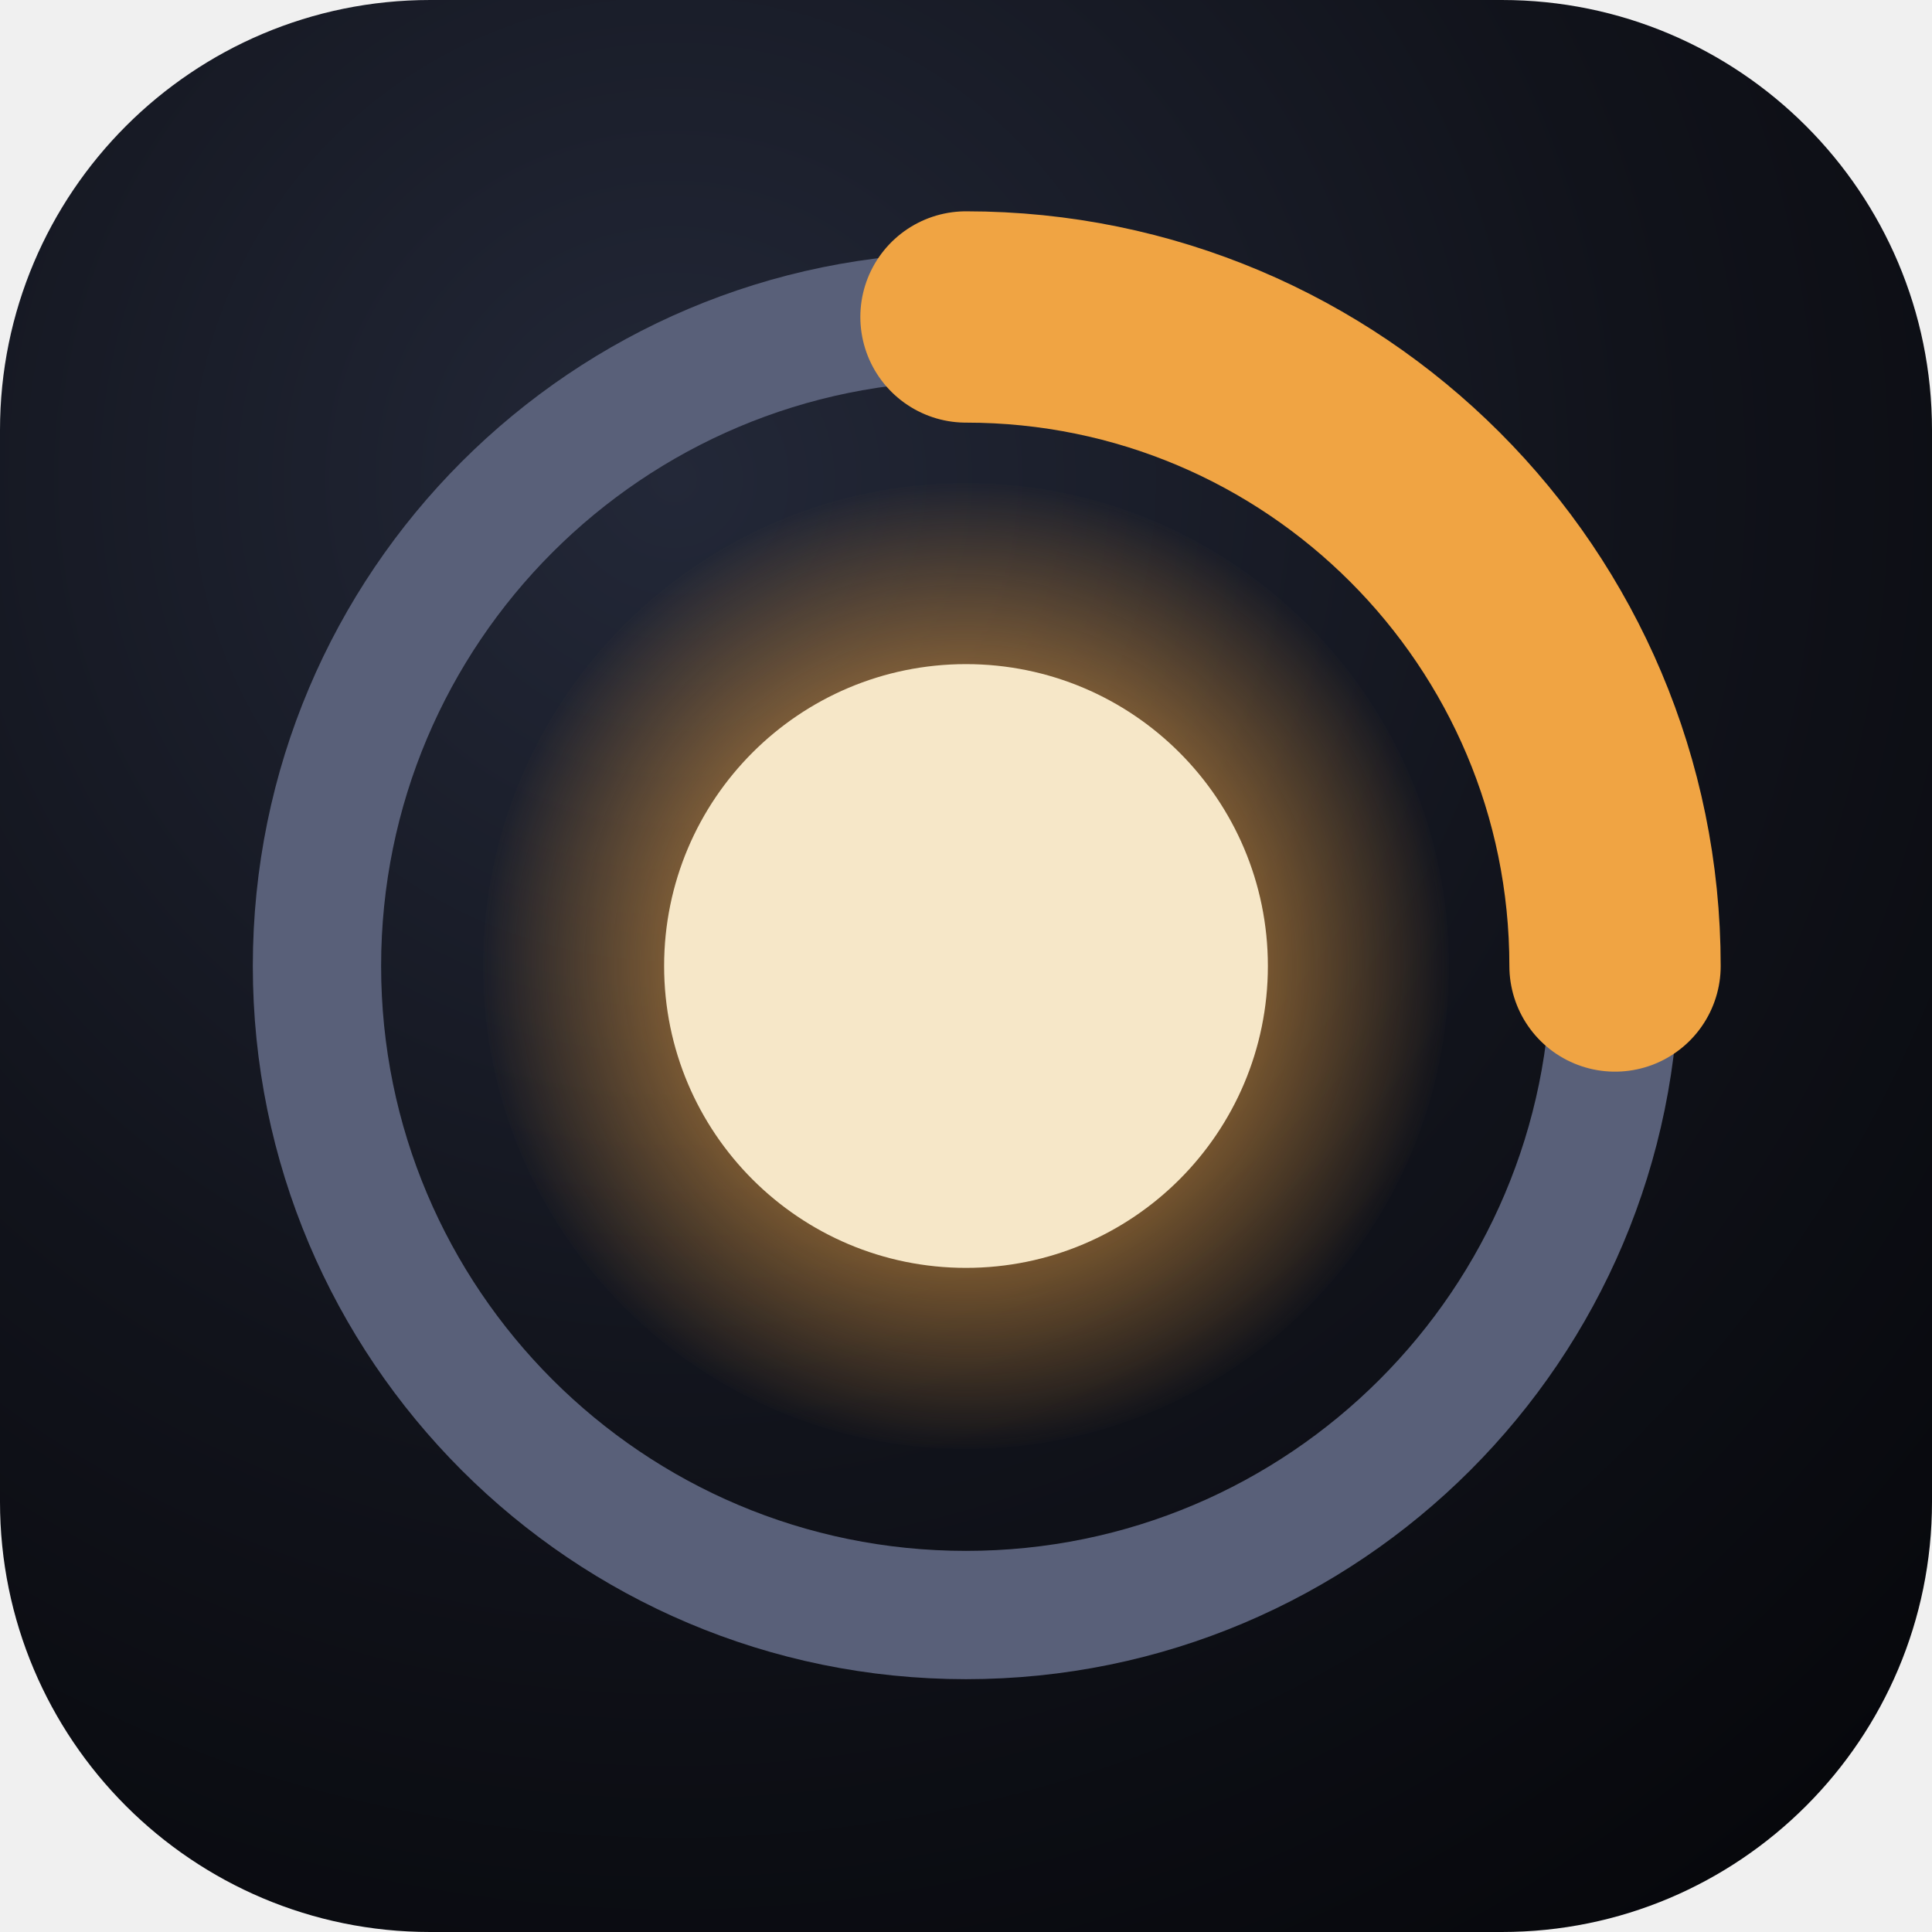
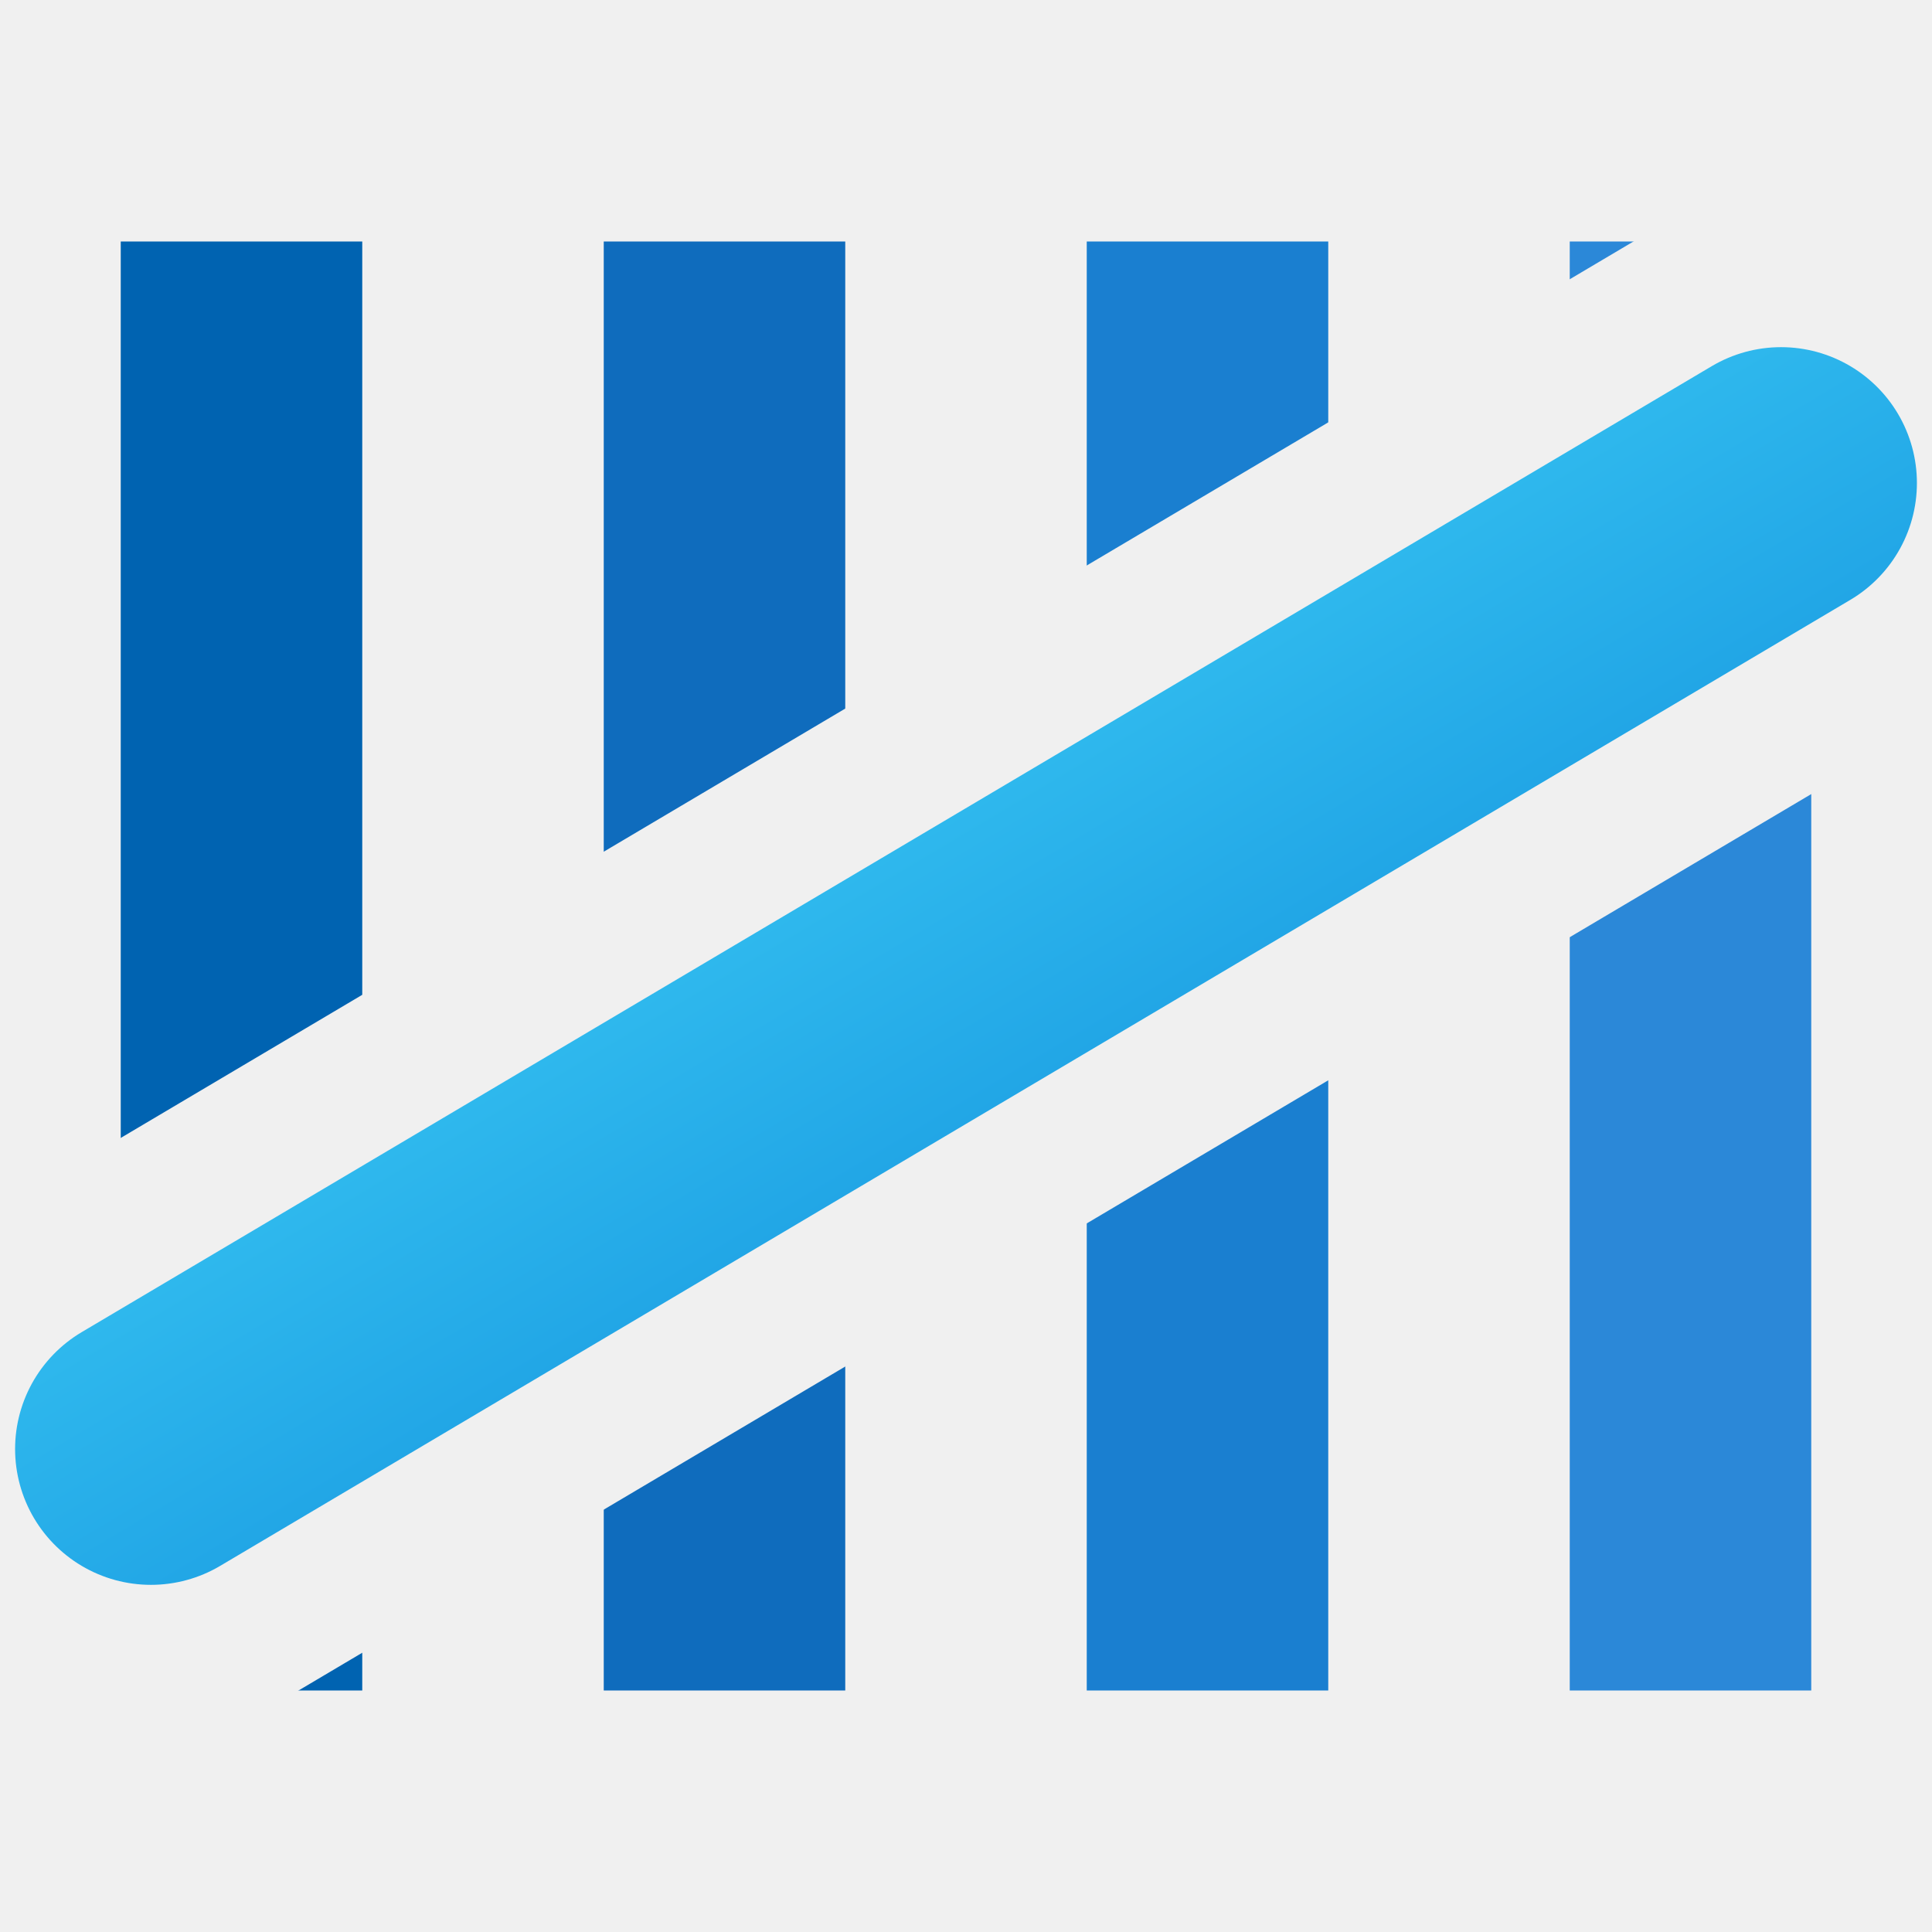
<svg xmlns="http://www.w3.org/2000/svg" viewBox="0 0 512 512">
  <defs>
-     <radialGradient id="space" cx="35%" cy="25%" r="90%">
-       <stop offset="0" stop-color="#232838" />
-       <stop offset=".55" stop-color="#11131b" />
-       <stop offset="1" stop-color="#07080c" />
-     </radialGradient>
-     <radialGradient id="glow" cx="50%" cy="50%" r="50%">
-       <stop offset="0" stop-color="#ffd08a" />
-       <stop offset=".35" stop-color="#f0a443" stop-opacity=".75" />
-       <stop offset="1" stop-color="#f0a443" stop-opacity="0" />
-     </radialGradient>
+     <linearGradient id="slash" x1="0" y1="0" x2="1" y2="1">
+       <stop offset="0" stop-color="#50e6ff" />
+       <stop offset="1" stop-color="#0078d4" />
+     </linearGradient>
+     <mask id="gap" maskUnits="userSpaceOnUse" x="0" y="0" width="512" height="512">
+       <rect width="512" height="512" fill="#fff" />
+       <path d="M40 384 L472 128" stroke="#000" stroke-width="150" stroke-linecap="round" />
+     </mask>
  </defs>
-   <rect width="512" height="512" rx="114" fill="url(#space)" />
-   <circle cx="256" cy="256" r="172" fill="none" stroke="#596079" stroke-width="34" />
-   <path d="M256 84 A172 172 0 0 1 428 256" fill="none" stroke="#f0a443" stroke-width="56" stroke-linecap="round" />
-   <circle cx="256" cy="256" r="128" fill="url(#glow)" />
-   <circle cx="256" cy="256" r="80" fill="#f6e7c8" />
+   <g mask="url(#gap)">
+     <rect x="32" y="64" width="64" height="384" fill="#0063b1" />
+     <rect x="160" y="64" width="64" height="384" fill="#0f6cbd" />
+     <rect x="288" y="64" width="64" height="384" fill="#1a7fd0" />
+     <rect x="416" y="64" width="64" height="384" fill="#2b88d8" />
+   </g>
+   <path d="M40 384 L472 128" stroke="url(#slash)" stroke-width="72" stroke-linecap="round" />
</svg>
